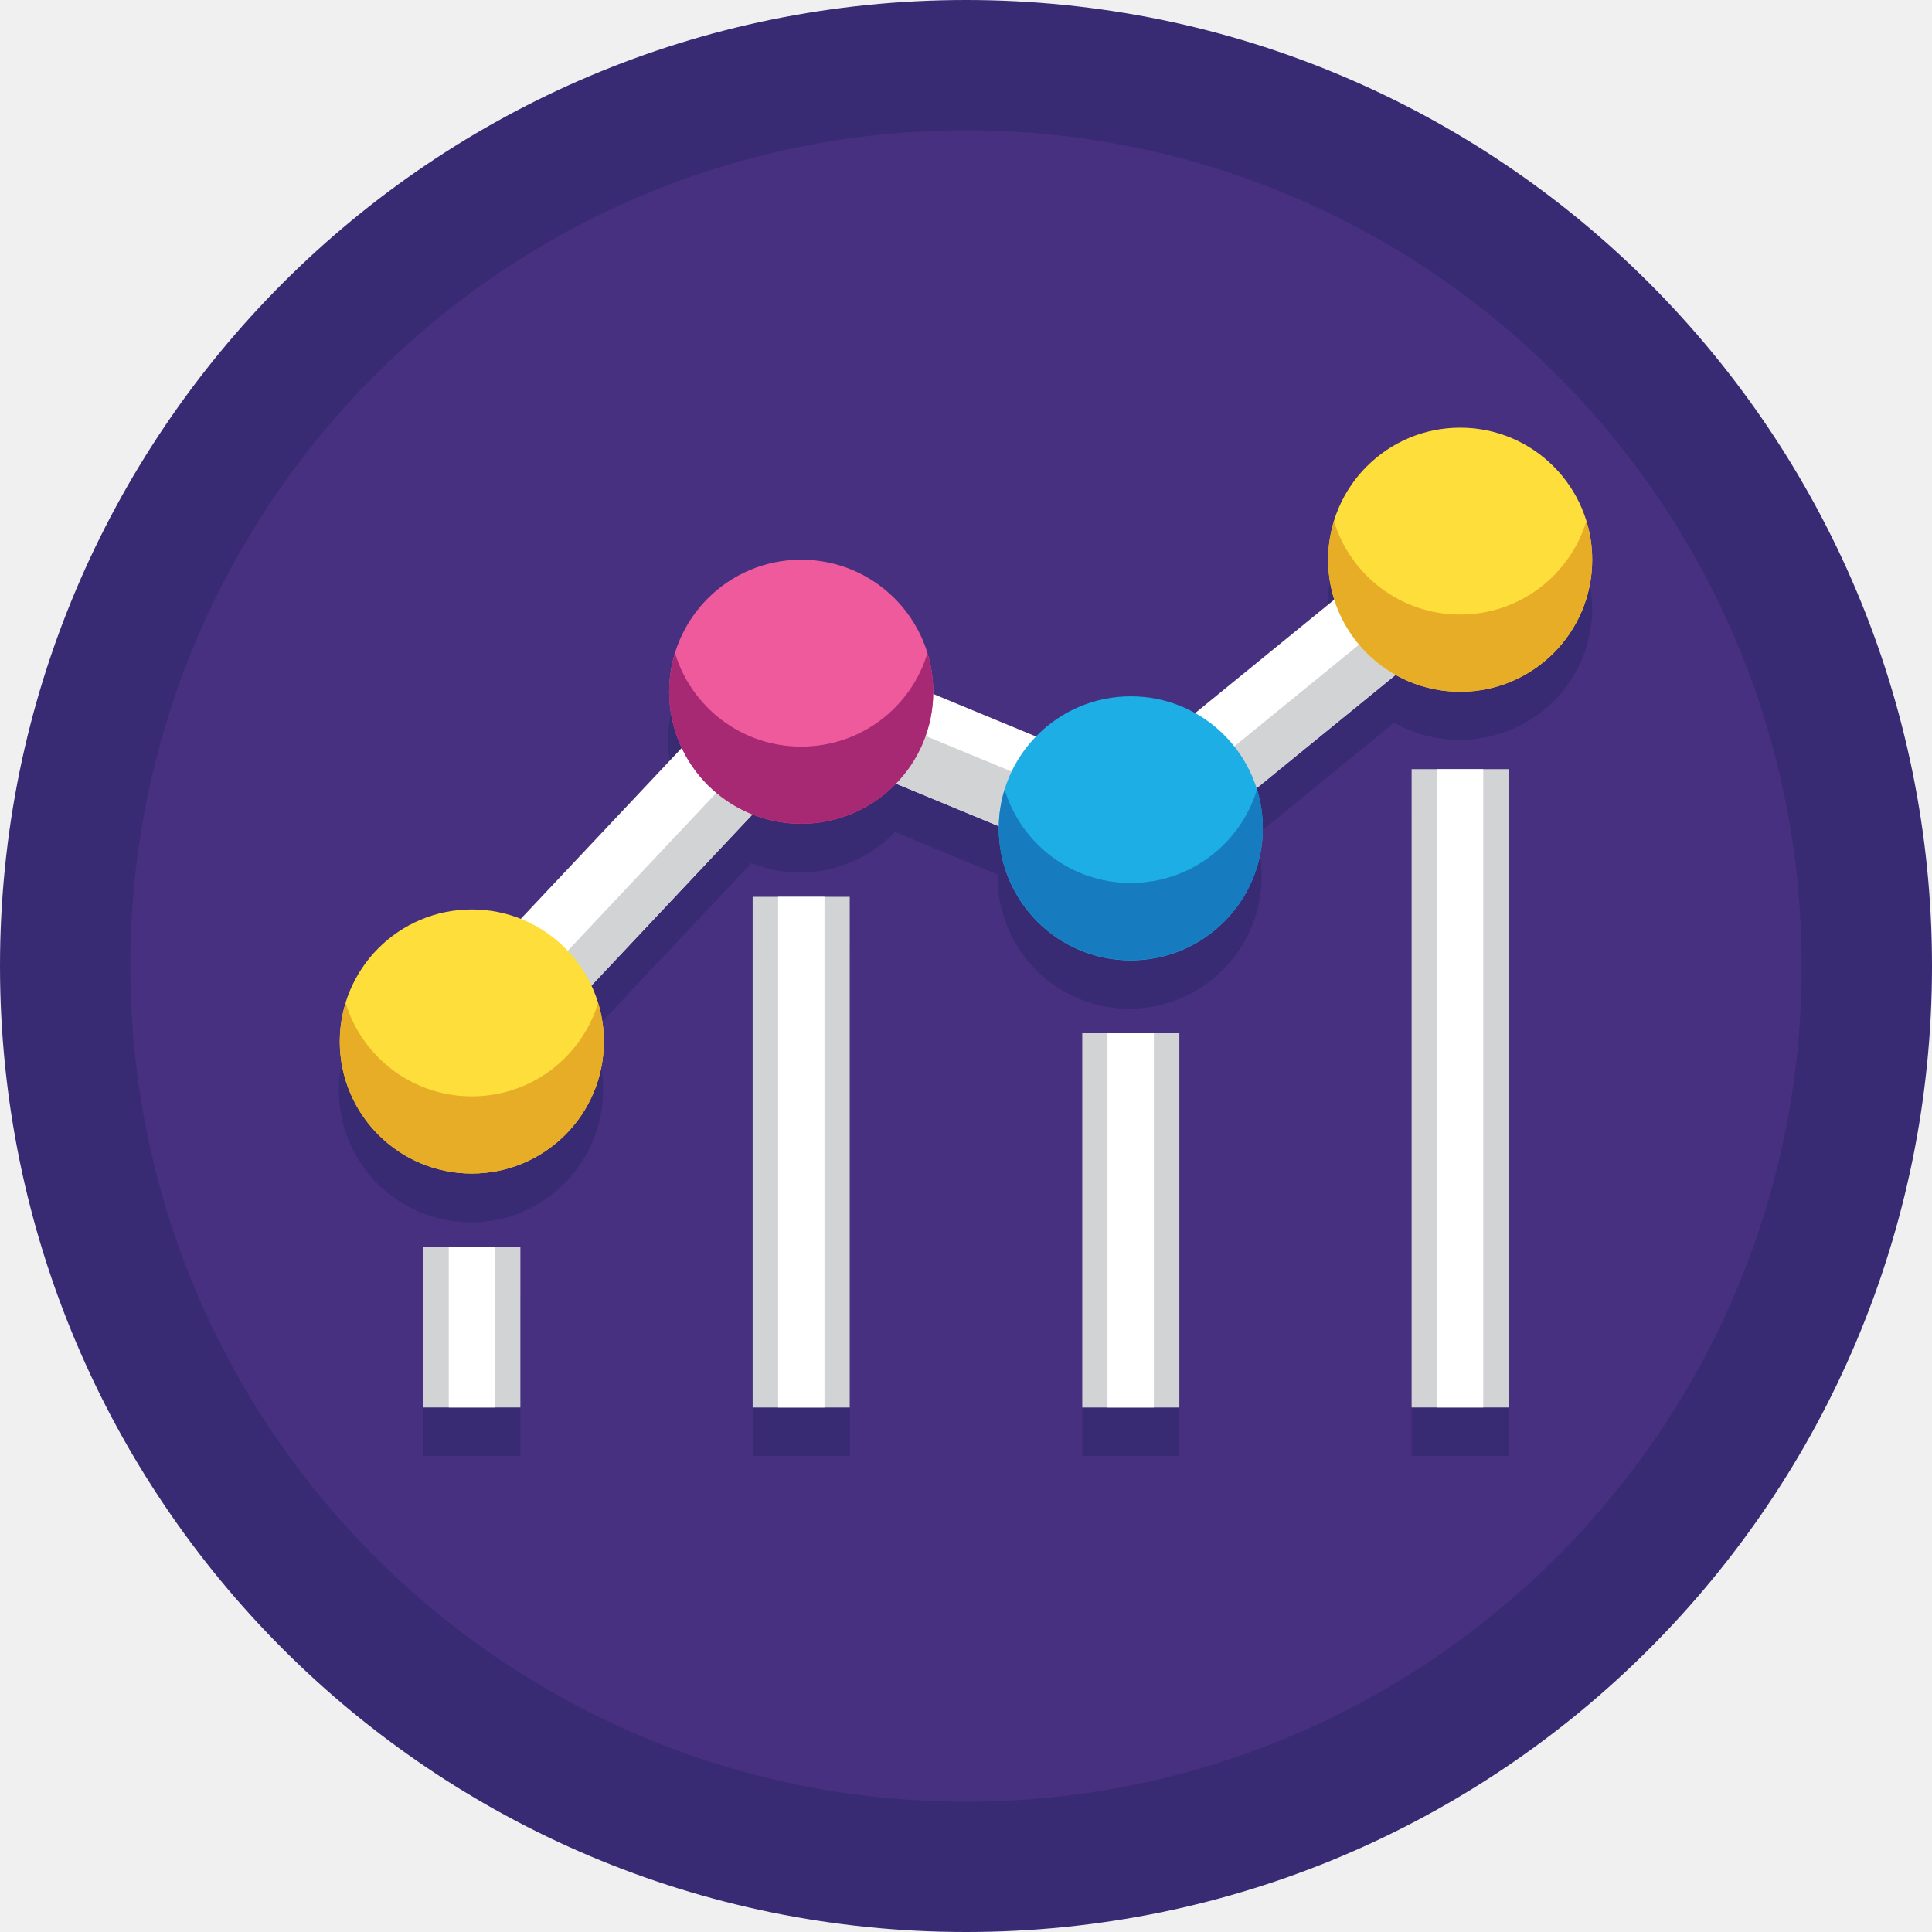
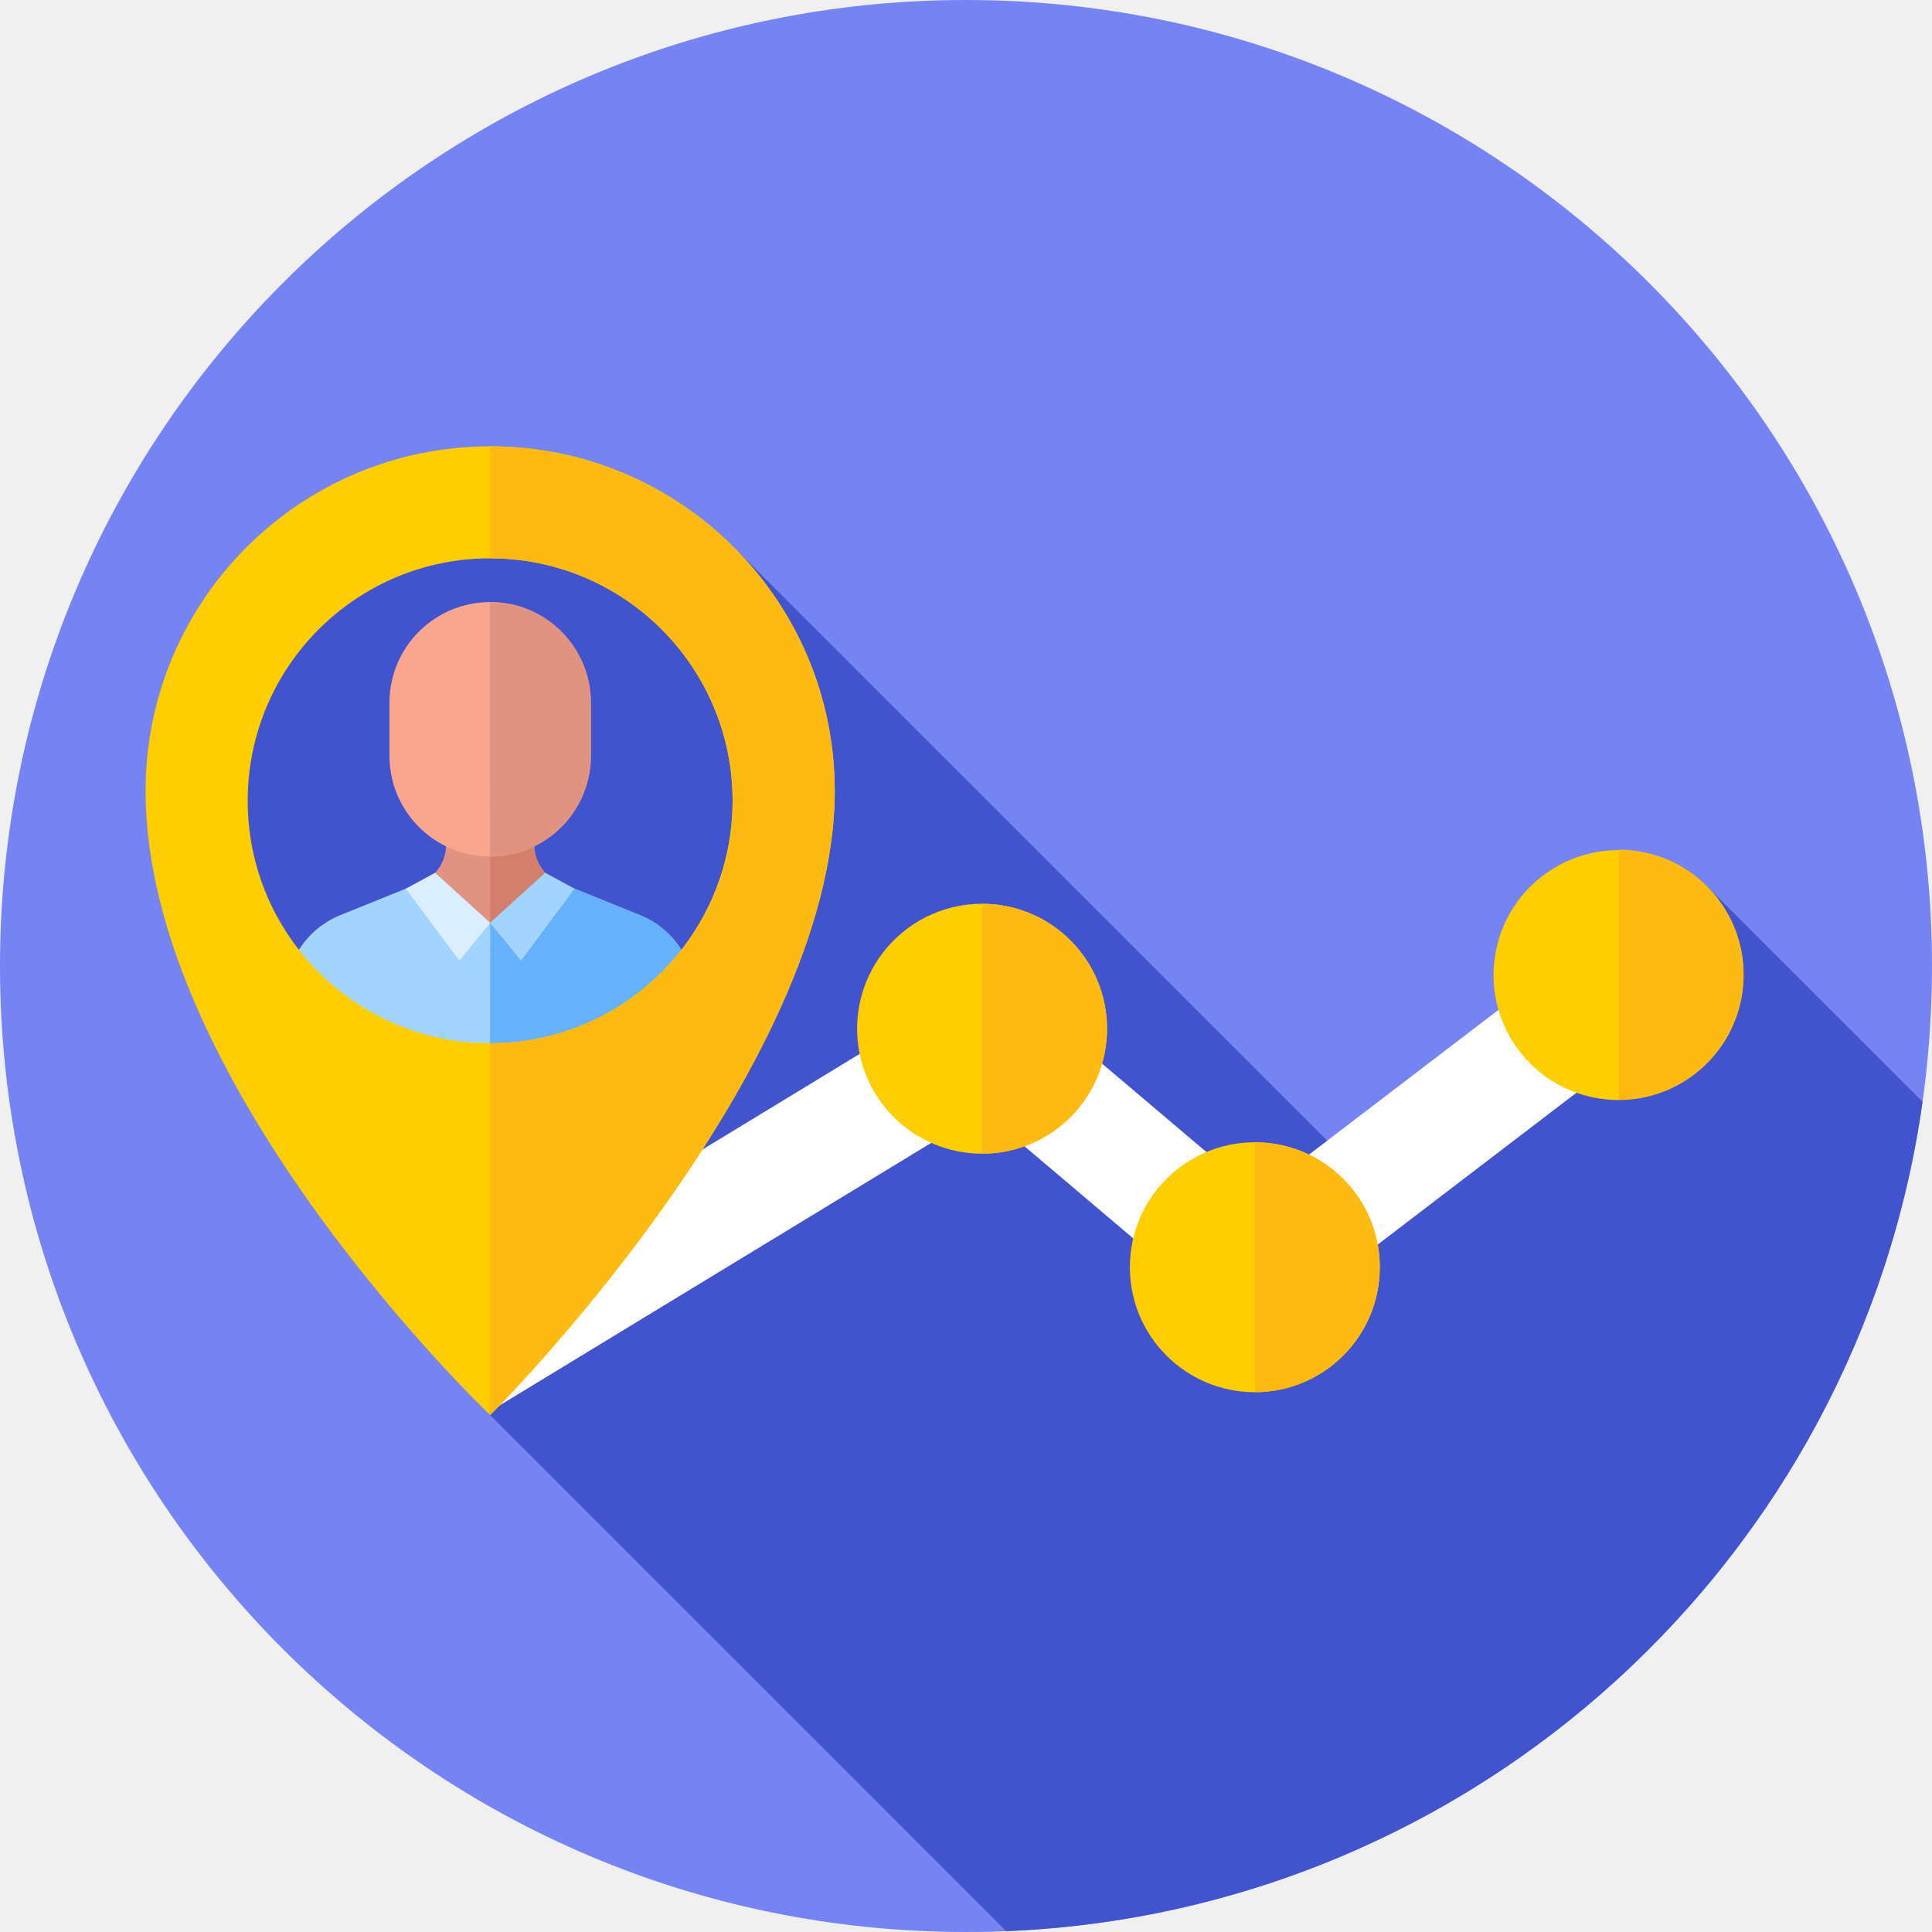
- <svg xmlns="http://www.w3.org/2000/svg" width="120" height="120" viewBox="0 0 120 120" fill="none">
-   <path d="M60 120C93.137 120 120 93.137 120 60C120 26.863 93.137 0 60 0C26.863 0 0 26.863 0 60C0 93.137 26.863 120 60 120Z" fill="#382B73" />
-   <path d="M60 111.905C88.666 111.905 111.905 88.666 111.905 60C111.905 31.334 88.666 8.095 60 8.095C31.334 8.095 8.095 31.334 8.095 60C8.095 88.666 31.334 111.905 60 111.905Z" fill="#473080" />
-   <path d="M98.894 37.779C98.894 37.764 98.894 37.764 98.894 37.749C98.894 37.628 98.894 37.523 98.879 37.402C98.879 37.357 98.879 37.296 98.864 37.251C98.864 37.176 98.849 37.115 98.849 37.04C98.849 36.98 98.834 36.919 98.834 36.859C98.834 36.814 98.819 36.769 98.819 36.724C98.803 36.573 98.773 36.422 98.743 36.271C98.743 36.256 98.743 36.241 98.728 36.226C98.713 36.136 98.698 36.045 98.668 35.94C98.668 35.94 98.668 35.94 98.668 35.925C97.839 32.276 94.567 29.548 90.663 29.548C86.758 29.548 83.487 32.276 82.658 35.925C82.642 36.015 82.612 36.105 82.597 36.211C82.597 36.226 82.597 36.241 82.582 36.256C82.552 36.407 82.537 36.558 82.507 36.709C82.507 36.754 82.491 36.799 82.491 36.844C82.491 36.905 82.476 36.965 82.476 37.025C82.476 37.101 82.461 37.161 82.461 37.236C82.461 37.281 82.461 37.342 82.446 37.387C82.446 37.508 82.431 37.613 82.431 37.734V37.749C82.431 38.608 82.567 39.453 82.808 40.236L74.17 47.277C72.979 46.613 71.622 46.236 70.16 46.236C67.853 46.236 65.757 47.201 64.265 48.739L57.903 46.101C57.903 46.056 57.903 46.01 57.903 45.965C57.903 45.844 57.903 45.709 57.888 45.588C57.888 45.543 57.888 45.513 57.888 45.467C57.888 45.377 57.873 45.286 57.873 45.196C57.873 45.151 57.873 45.12 57.858 45.075C57.843 44.955 57.828 44.834 57.813 44.728C57.813 44.698 57.798 44.653 57.798 44.623C57.783 44.547 57.768 44.457 57.753 44.382C57.738 44.321 57.738 44.276 57.723 44.231C57.708 44.171 57.693 44.095 57.678 44.035C57.663 43.974 57.647 43.929 57.633 43.869C57.602 43.763 57.572 43.672 57.542 43.567C56.517 40.205 53.396 37.763 49.703 37.763C46.009 37.763 42.874 40.206 41.849 43.583C41.818 43.673 41.788 43.779 41.773 43.869C41.758 43.929 41.743 43.975 41.728 44.035C41.713 44.095 41.697 44.156 41.682 44.231C41.667 44.291 41.652 44.337 41.652 44.397C41.637 44.473 41.622 44.563 41.607 44.638C41.607 44.669 41.592 44.714 41.592 44.744C41.577 44.865 41.562 44.97 41.547 45.091C41.547 45.136 41.532 45.166 41.532 45.212C41.517 45.302 41.517 45.393 41.517 45.483C41.517 45.528 41.517 45.559 41.517 45.604C41.517 45.724 41.502 45.86 41.502 45.981C41.502 46.553 41.562 47.096 41.668 47.639C41.698 47.775 41.728 47.91 41.758 48.031C41.864 48.423 41.985 48.8 42.15 49.176C42.196 49.282 42.241 49.373 42.286 49.478L32.291 60.091C31.356 59.714 30.331 59.503 29.261 59.503C25.567 59.503 22.432 61.945 21.407 65.307C21.376 65.397 21.346 65.503 21.316 65.608C21.301 65.668 21.286 65.714 21.271 65.774C21.256 65.834 21.241 65.91 21.226 65.97C21.21 66.031 21.195 66.076 21.195 66.136C21.18 66.212 21.165 66.302 21.15 66.377C21.15 66.408 21.135 66.453 21.135 66.483C21.12 66.604 21.105 66.709 21.09 66.83C21.09 66.875 21.074 66.905 21.074 66.951C21.059 67.041 21.059 67.132 21.059 67.222C21.059 67.267 21.059 67.297 21.059 67.343C21.059 67.463 21.044 67.599 21.044 67.72C21.044 72.257 24.723 75.921 29.245 75.921C32.788 75.921 35.803 73.674 36.949 70.539C36.994 70.418 37.039 70.282 37.084 70.162C37.281 69.514 37.401 68.85 37.446 68.142C37.446 68.006 37.461 67.855 37.461 67.72C37.461 67.599 37.461 67.463 37.446 67.343C37.446 67.298 37.446 67.267 37.446 67.222C37.446 67.132 37.431 67.041 37.431 66.951C37.431 66.906 37.431 66.875 37.416 66.83C37.401 66.71 37.386 66.589 37.371 66.483C37.371 66.453 37.356 66.408 37.356 66.378C37.341 66.302 37.326 66.212 37.311 66.136C37.296 66.076 37.296 66.031 37.281 65.971C37.266 65.91 37.251 65.835 37.236 65.774C37.221 65.714 37.206 65.669 37.191 65.608C37.16 65.503 37.13 65.412 37.1 65.307C36.979 64.93 36.844 64.568 36.678 64.222L46.673 53.608C47.608 53.985 48.633 54.196 49.703 54.196C49.839 54.196 49.99 54.196 50.125 54.181C50.819 54.151 51.497 54.016 52.145 53.819C52.281 53.774 52.402 53.729 52.522 53.684C53.698 53.262 54.738 52.568 55.598 51.679L61.959 54.317C61.959 54.362 61.959 54.407 61.959 54.453C61.959 56.714 62.879 58.764 64.356 60.256C64.447 60.347 64.537 60.437 64.643 60.528C64.839 60.709 65.035 60.875 65.246 61.025C66.618 62.051 68.322 62.653 70.161 62.653C70.296 62.653 70.447 62.653 70.583 62.638C71.276 62.608 71.955 62.472 72.603 62.276C72.739 62.231 72.859 62.186 72.98 62.141C73.839 61.824 74.623 61.372 75.317 60.814C75.437 60.708 75.558 60.618 75.678 60.497C77.337 58.99 78.362 56.834 78.362 54.422C78.362 54.301 78.362 54.166 78.347 54.045C78.347 54 78.347 53.97 78.347 53.925C78.347 53.834 78.332 53.744 78.332 53.653C78.332 53.608 78.332 53.578 78.317 53.532C78.301 53.412 78.286 53.291 78.271 53.186C78.271 53.155 78.256 53.11 78.256 53.08C78.241 53.004 78.226 52.914 78.211 52.839C78.196 52.778 78.196 52.733 78.181 52.688C78.165 52.628 78.15 52.552 78.135 52.492C78.12 52.432 78.105 52.386 78.09 52.326C78.06 52.22 78.03 52.13 78 52.025C77.985 51.994 77.985 51.964 77.969 51.934L86.593 44.894C87.784 45.557 89.14 45.949 90.603 45.949C95.216 45.98 98.894 42.317 98.894 37.779Z" fill="#382B73" />
-   <path d="M27.874 80.442H26.291V90.437H27.874H30.753H32.321V80.442H30.753H27.874Z" fill="#382B73" />
-   <path d="M89.246 50.789H87.678V90.437H89.246H92.126H93.709V50.789H92.126H89.246Z" fill="#382B73" />
-   <path d="M48.331 58.718H46.748V90.437H48.331H51.211H52.779V58.718H51.211H48.331Z" fill="#382B73" />
-   <path d="M68.789 67.191H67.221V90.437H68.789H71.668H73.251V67.191H71.668H68.789Z" fill="#382B73" />
-   <path d="M31.507 66.769L27.121 62.623L48.995 39.392L69.723 47.97L88.779 32.427L92.593 37.101L70.734 54.92L50.533 46.553L31.507 66.769Z" fill="white" />
-   <path d="M70.734 51.196L50.533 42.829L31.507 63.045L28.975 60.663L27.121 62.623L31.507 66.769L50.533 46.553L70.734 54.92L92.593 37.101L90.769 34.854L70.734 51.196Z" fill="#D1D3D4" />
-   <path d="M29.305 72.89C33.835 72.89 37.507 69.218 37.507 64.689C37.507 60.16 33.835 56.488 29.305 56.488C24.776 56.488 21.105 60.16 21.105 64.689C21.105 69.218 24.776 72.89 29.305 72.89Z" fill="#FEDE3A" />
-   <path d="M29.306 68.096C25.613 68.096 22.492 65.653 21.467 62.292C21.241 63.045 21.105 63.859 21.105 64.689C21.105 69.226 24.784 72.89 29.306 72.89C33.844 72.89 37.508 69.211 37.508 64.689C37.508 63.859 37.387 63.045 37.146 62.292C36.136 65.653 33 68.096 29.306 68.096Z" fill="#E7AD27" />
-   <path d="M49.764 51.165C54.294 51.165 57.965 47.493 57.965 42.964C57.965 38.434 54.294 34.763 49.764 34.763C45.235 34.763 41.563 38.434 41.563 42.964C41.563 47.493 45.235 51.165 49.764 51.165Z" fill="#EF5A9D" />
-   <path d="M70.235 59.652C74.765 59.652 78.436 55.98 78.436 51.451C78.436 46.922 74.765 43.25 70.235 43.25C65.706 43.25 62.034 46.922 62.034 51.451C62.034 55.98 65.706 59.652 70.235 59.652Z" fill="#1CAEE4" />
-   <path d="M90.694 42.966C95.224 42.966 98.895 39.294 98.895 34.765C98.895 30.235 95.224 26.564 90.694 26.564C86.165 26.564 82.493 30.235 82.493 34.765C82.493 39.294 86.165 42.966 90.694 42.966Z" fill="#FEDE3A" />
-   <path d="M49.764 46.372C46.071 46.372 42.95 43.93 41.925 40.568C41.699 41.322 41.563 42.136 41.563 42.965C41.563 47.503 45.242 51.166 49.764 51.166C54.302 51.166 57.965 47.488 57.965 42.965C57.965 42.136 57.844 41.322 57.603 40.568C56.593 43.93 53.472 46.372 49.764 46.372Z" fill="#A72973" />
-   <path d="M70.236 54.844C66.543 54.844 63.422 52.402 62.397 49.04C62.171 49.794 62.035 50.608 62.035 51.437C62.035 55.975 65.714 59.638 70.236 59.638C74.774 59.638 78.437 55.96 78.437 51.437C78.437 50.608 78.317 49.794 78.075 49.04C77.05 52.402 73.93 54.844 70.236 54.844Z" fill="#177BC0" />
-   <path d="M90.694 38.171C87 38.171 83.879 35.729 82.854 32.367C82.628 33.121 82.492 33.935 82.492 34.764C82.492 39.302 86.171 42.965 90.694 42.965C95.231 42.965 98.894 39.286 98.894 34.764C98.894 33.935 98.774 33.121 98.533 32.367C97.507 35.729 94.387 38.171 90.694 38.171Z" fill="#E7AD27" />
-   <path d="M32.322 77.426H26.291V87.421H32.322V77.426Z" fill="#D1D3D4" />
-   <path d="M30.753 77.426H27.874V87.421H30.753V77.426Z" fill="white" />
-   <path d="M52.778 55.703H46.748V87.423H52.778V55.703Z" fill="#D1D3D4" />
-   <path d="M73.252 64.176H67.221V87.423H73.252V64.176Z" fill="#D1D3D4" />
-   <path d="M93.709 47.773H87.678V87.421H93.709V47.773Z" fill="#D1D3D4" />
-   <path d="M92.126 47.773H89.247V87.421H92.126V47.773Z" fill="white" />
-   <path d="M51.21 55.703H48.331V87.423H51.21V55.703Z" fill="white" />
-   <path d="M71.669 64.176H68.79V87.423H71.669V64.176Z" fill="white" />
+ <svg xmlns="http://www.w3.org/2000/svg" width="110" height="110" viewBox="0 0 110 110" fill="none">
+   <path d="M55 110C85.376 110 110 85.376 110 55C110 24.624 85.376 0 55 0C24.624 0 0 24.624 0 55C0 85.376 24.624 110 55 110Z" fill="#7584F2" />
+   <path d="M97.109 50.38L79.1 68.481L41.711 31.092H20.334L11.28 44.54L27.907 80.571L57.29 109.953C84.005 108.859 105.806 88.708 109.461 62.731L97.109 50.38Z" fill="#4253CE" />
+   <path d="M91.933 60.553L88.02 55.431L71.549 68.015L56.599 55.349L24.839 74.67L28.189 80.176L55.979 63.271L71.34 76.286L91.933 60.553Z" fill="white" />
+   <path d="M30.419 48.12V44.541H25.396V48.12C25.396 48.718 25.164 49.277 24.771 49.695L27.907 56.013L31.044 49.695C30.651 49.277 30.419 48.718 30.419 48.12Z" fill="#E09380" />
+   <path d="M31.044 49.695C30.651 49.277 30.419 48.718 30.419 48.12V44.541H27.907V55.997V56.013L31.044 49.695Z" fill="#D47F6C" />
+   <path d="M39.367 55.373C38.95 53.889 37.87 52.682 36.441 52.105L31.857 50.252C31.542 50.125 31.267 49.932 31.044 49.695L27.907 52.545L24.771 49.695C24.548 49.932 24.273 50.125 23.958 50.252L19.374 52.105C17.945 52.682 16.864 53.889 16.448 55.373L15.327 59.362L27.908 63.492L40.488 59.362L39.367 55.373Z" fill="#A3D4FF" />
+   <path d="M27.9 63.489L27.908 63.491L40.488 59.362L39.368 55.372C38.951 53.889 37.87 52.682 36.441 52.105L31.857 50.252C31.542 50.125 31.267 49.932 31.044 49.695L27.908 52.545L27.9 63.489Z" fill="#65B1FC" />
+   <path d="M27.908 48.766C24.741 48.766 22.174 46.199 22.174 43.032V40.014C22.174 36.847 24.741 34.28 27.908 34.28C31.074 34.28 33.641 36.847 33.641 40.014V43.032C33.641 46.199 31.074 48.766 27.908 48.766Z" fill="#FAA68E" />
+   <path d="M27.908 48.766C31.074 48.766 33.642 46.199 33.642 43.032V40.014C33.642 36.847 31.074 34.28 27.908 34.28C27.905 34.28 27.903 34.28 27.9 34.28L27.908 48.766Z" fill="#E09380" />
+   <path d="M27.907 52.545L26.153 54.694L23.104 50.597L24.771 49.695L27.907 52.545Z" fill="#DBEEFF" />
+   <path d="M27.907 52.545L29.662 54.694L32.711 50.597L31.044 49.695L27.907 52.545Z" fill="#A3D4FF" />
+   <path d="M27.907 25.413C17.072 25.413 8.289 34.197 8.289 45.032C8.289 61.888 27.907 80.571 27.907 80.571C27.907 80.571 47.526 61.046 47.526 45.032C47.526 34.197 38.743 25.413 27.907 25.413ZM27.907 59.397C20.284 59.397 14.103 53.217 14.103 45.593C14.103 37.969 20.284 31.789 27.907 31.789C35.531 31.789 41.712 37.969 41.712 45.593C41.712 53.217 35.531 59.397 27.907 59.397Z" fill="#FFCE00" />
+   <path d="M47.526 45.032C47.526 34.197 38.743 25.413 27.907 25.413C27.905 25.413 27.902 25.413 27.899 25.413V31.789C27.902 31.789 27.905 31.789 27.907 31.789C35.531 31.789 41.712 37.969 41.712 45.593C41.712 53.217 35.531 59.397 27.907 59.397C27.905 59.397 27.902 59.397 27.899 59.397V80.563C27.902 80.566 27.907 80.571 27.907 80.571C27.907 80.571 47.526 61.046 47.526 45.032Z" fill="#FDBA12" />
+   <path d="M99.157 56.735C99.829 52.864 97.237 49.182 93.366 48.51C89.496 47.839 85.814 50.431 85.142 54.301C84.47 58.172 87.063 61.854 90.933 62.526C94.803 63.197 98.486 60.605 99.157 56.735Z" fill="#FFCE00" />
+   <path d="M71.445 79.265C75.374 79.265 78.559 76.08 78.559 72.15C78.559 68.221 75.374 65.036 71.445 65.036C67.516 65.036 64.331 68.221 64.331 72.15C64.331 76.08 67.516 79.265 71.445 79.265Z" fill="#FFCE00" />
+   <path d="M92.163 48.377C96.092 48.377 99.277 51.563 99.277 55.492C99.277 59.421 96.092 62.606 92.163 62.606V48.377Z" fill="#FDBA12" />
+   <path d="M71.445 65.036C75.374 65.036 78.559 68.221 78.559 72.15C78.559 76.079 75.374 79.265 71.445 79.265V65.036Z" fill="#FDBA12" />
+   <path d="M55.916 65.686C59.845 65.686 63.03 62.501 63.03 58.571C63.03 54.642 59.845 51.457 55.916 51.457C51.987 51.457 48.801 54.642 48.801 58.571C48.801 62.501 51.987 65.686 55.916 65.686Z" fill="#FFCE00" />
+   <path d="M55.916 65.686C59.845 65.686 63.03 62.5 63.03 58.571C63.03 54.642 59.845 51.457 55.916 51.457V65.686Z" fill="#FDBA12" />
</svg>
